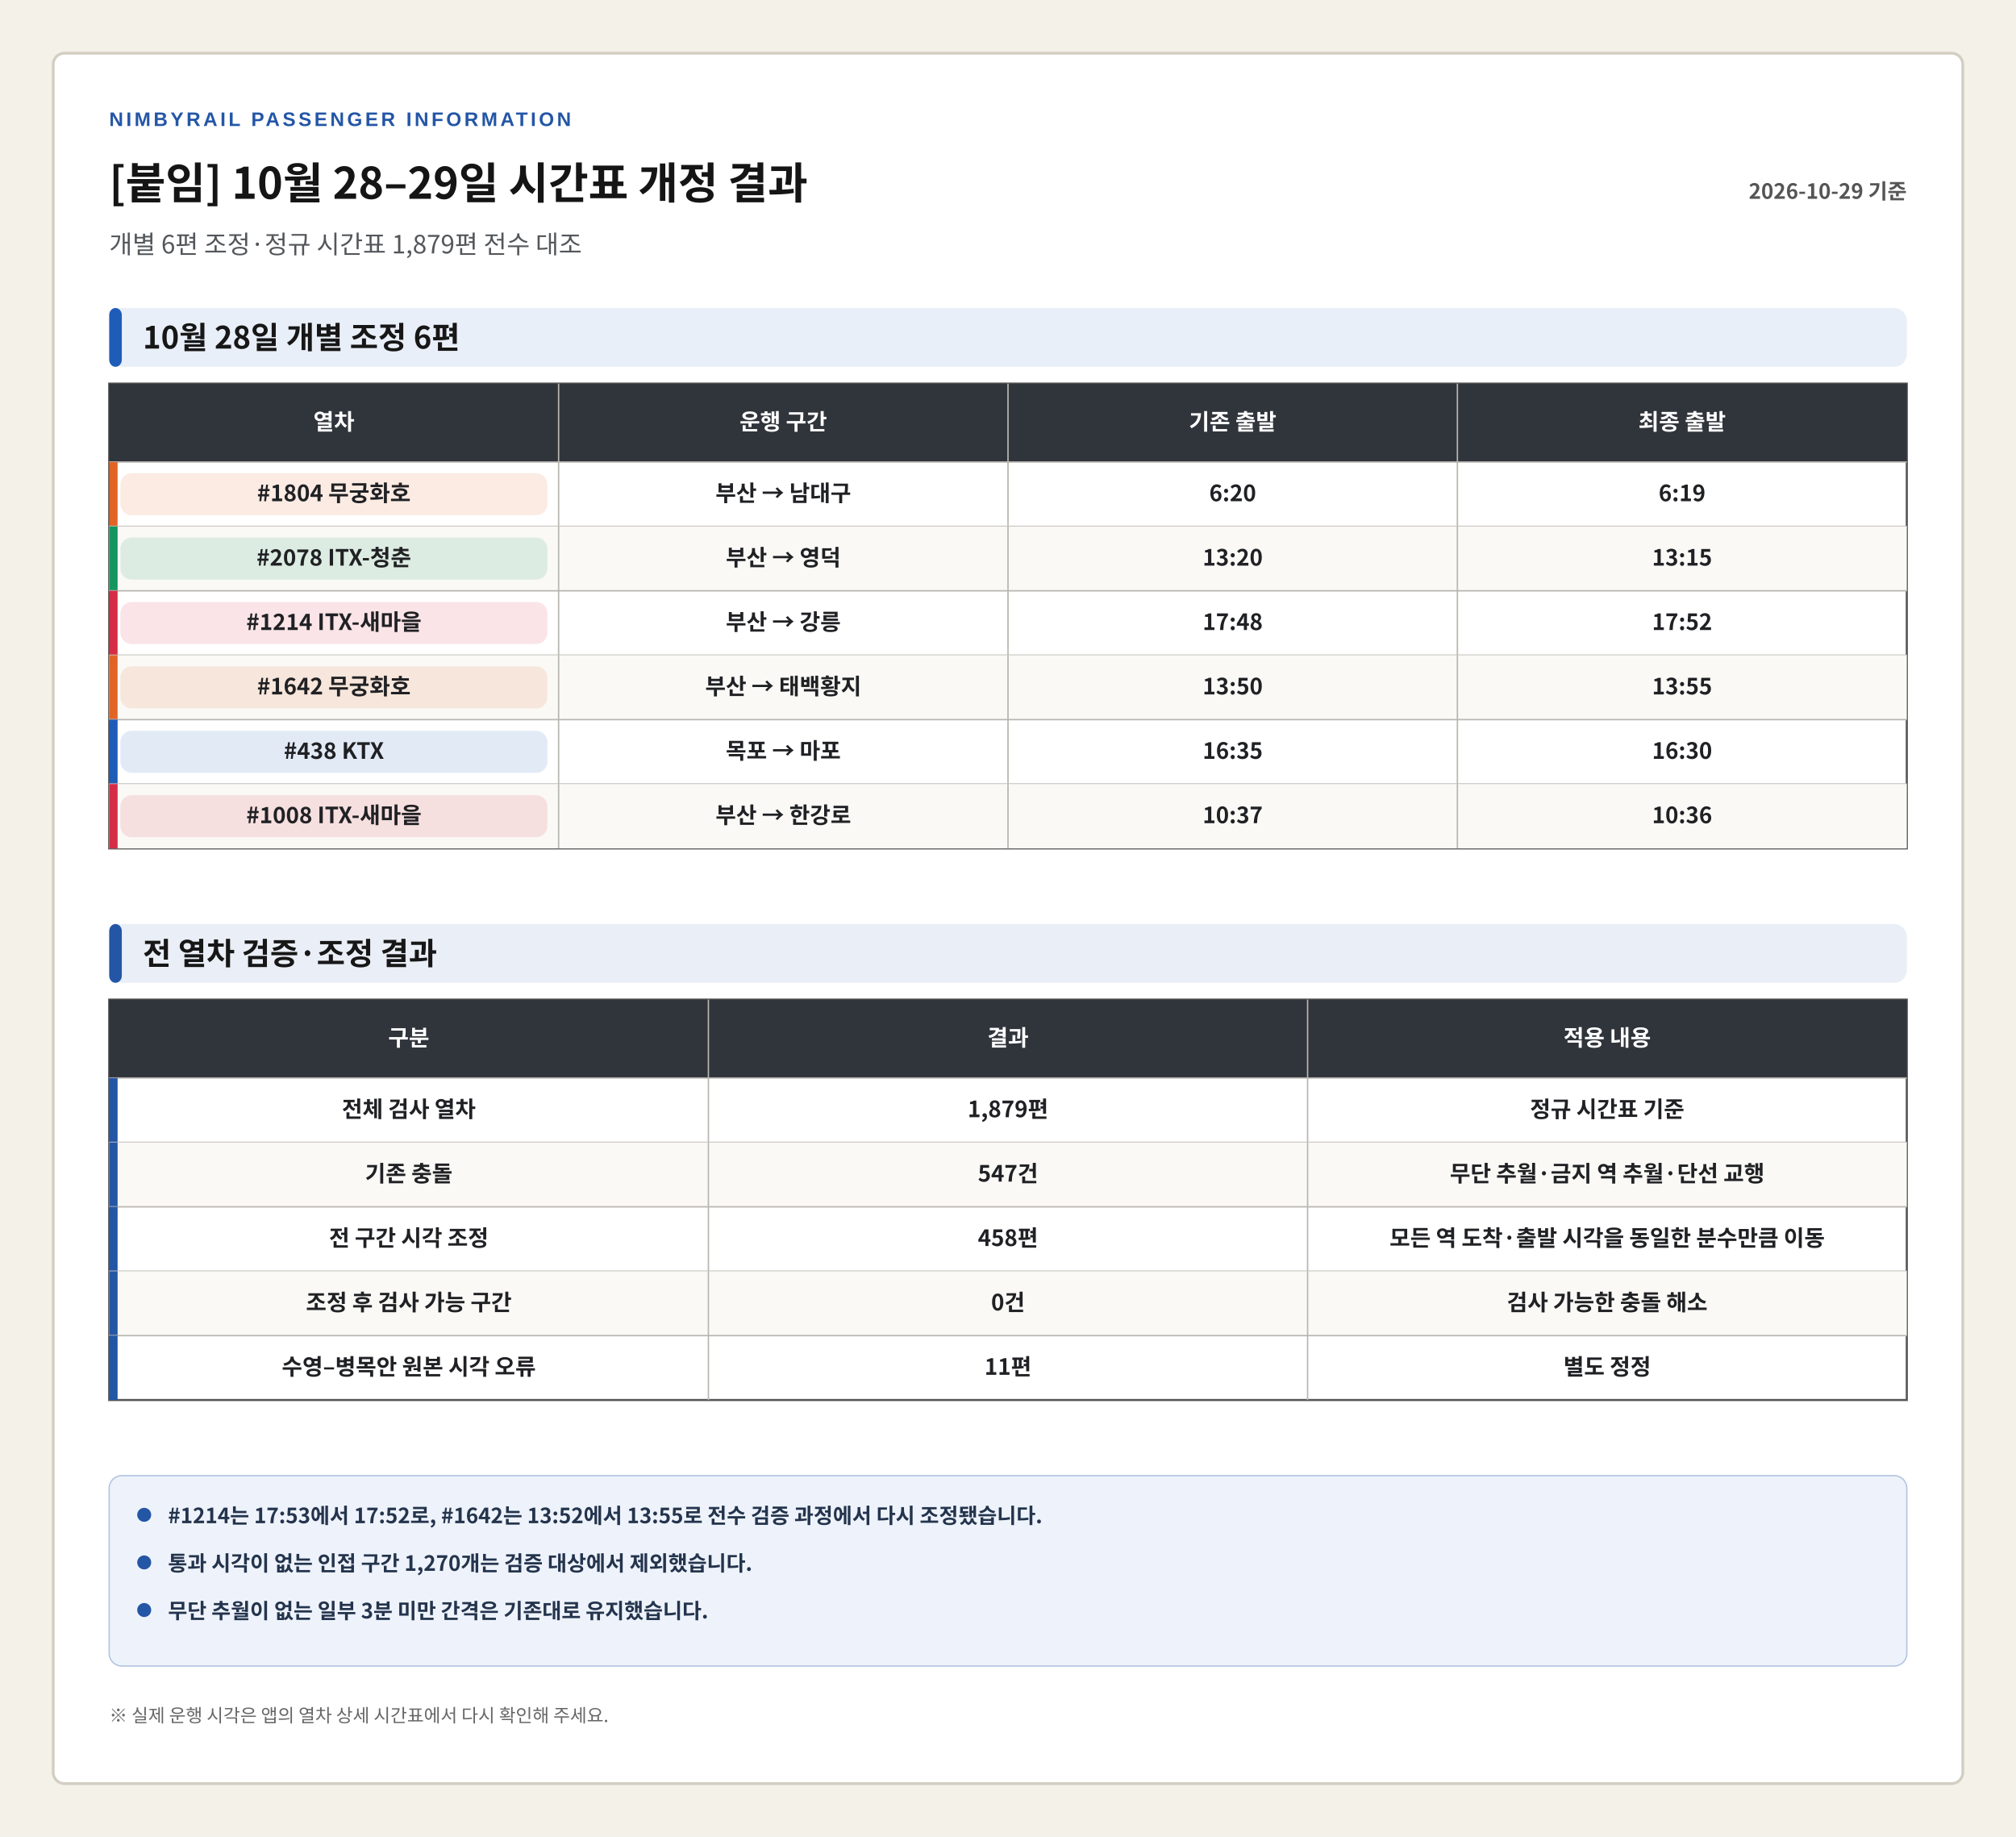
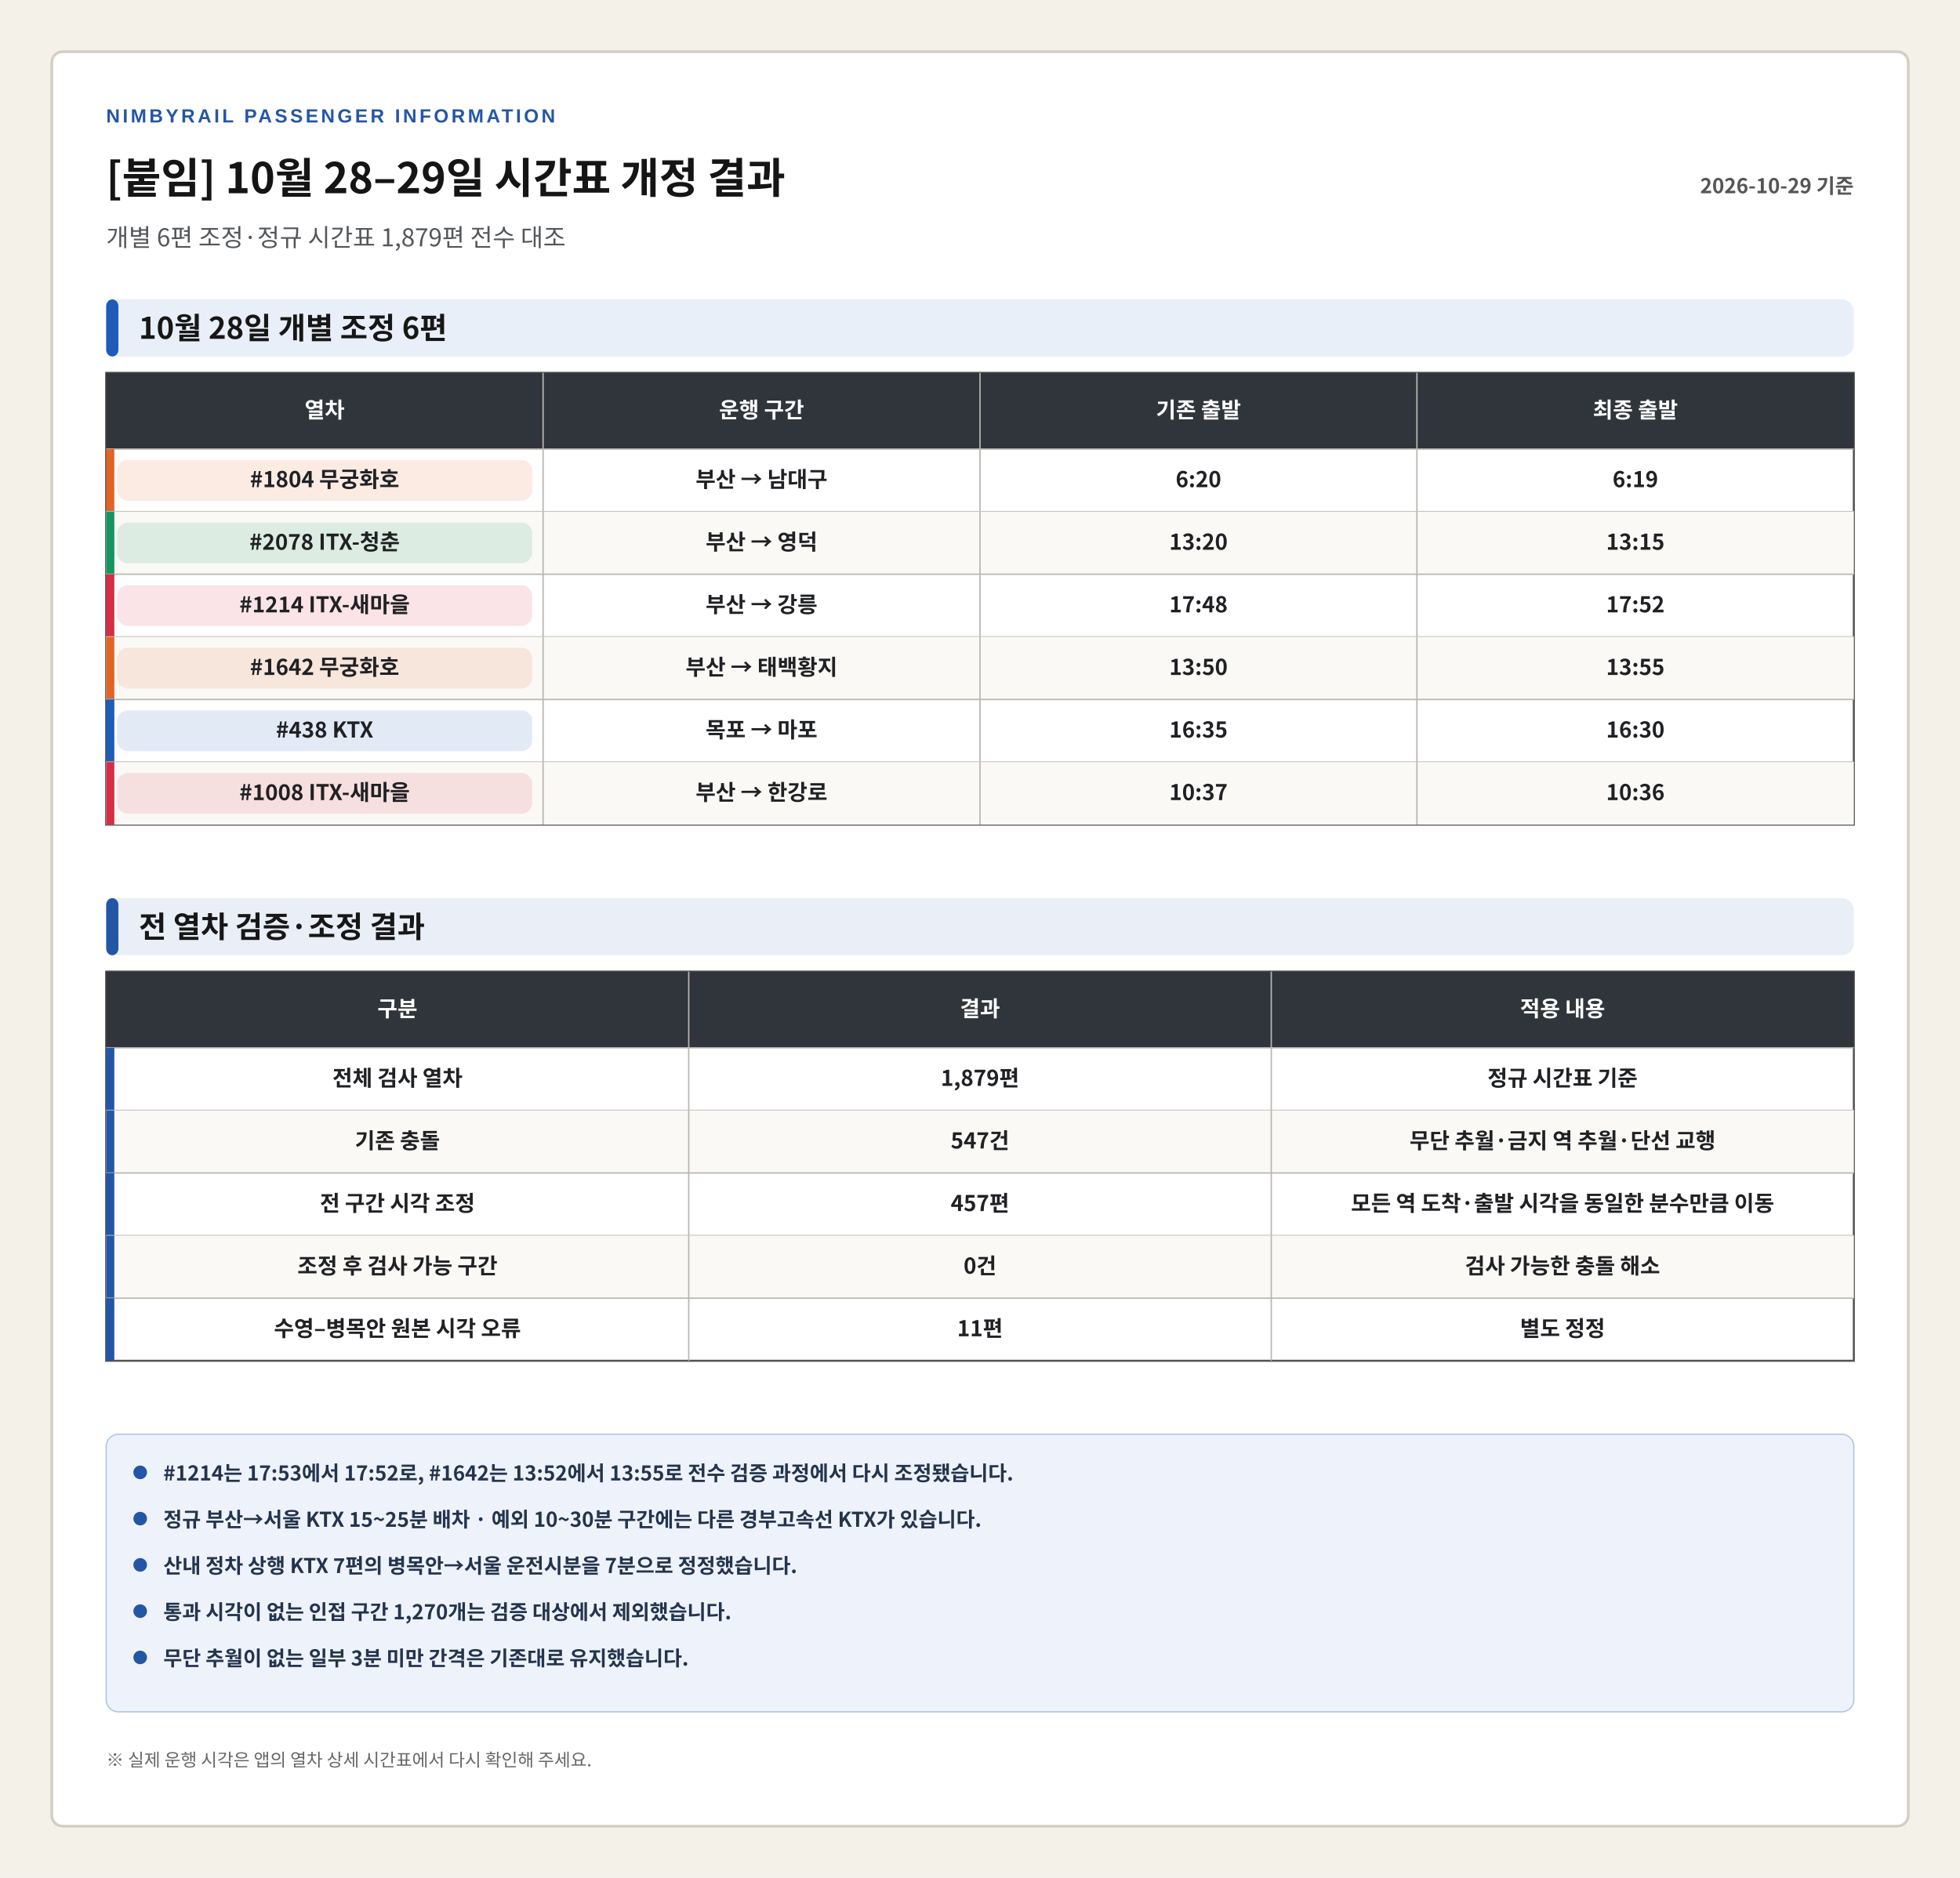
- <svg xmlns="http://www.w3.org/2000/svg" width="1440" height="1312" viewBox="0 0 1440 1312">
+ <svg xmlns="http://www.w3.org/2000/svg" width="1440" height="1380" viewBox="0 0 1440 1380">
  <style>
    .brand{font:700 14px Arial,sans-serif;letter-spacing:2px;fill:#2456a6}
    .title{font:800 31px 'Apple SD Gothic Neo','Noto Sans CJK KR',sans-serif;fill:#151515}
    .subtitle{font:500 18px 'Apple SD Gothic Neo','Noto Sans CJK KR',sans-serif;fill:#53565a}
    .date{font:600 15px 'Apple SD Gothic Neo','Noto Sans CJK KR',sans-serif;fill:#555}
    .section{font:800 22px 'Apple SD Gothic Neo','Noto Sans CJK KR',sans-serif;fill:#171717}
    .th{font:850 16px 'Apple SD Gothic Neo','Noto Sans CJK KR',sans-serif}.headerText{fill:#fff}
    .td{font:650 16px 'Apple SD Gothic Neo','Noto Sans CJK KR',sans-serif;fill:#202124}.gradeText{font-weight:850}
    .callout{font:650 15px 'Apple SD Gothic Neo','Noto Sans CJK KR',sans-serif;fill:#24344d}
    .foot{font:500 13px 'Apple SD Gothic Neo','Noto Sans CJK KR',sans-serif;fill:#666}
    .grid{stroke:#b8b6b0;stroke-width:1}
  </style>
-   <rect width="1440" height="1312" fill="#f4f1e9" />
-   <rect x="38" y="38" width="1364" height="1236" rx="8" fill="#fff" stroke="#d3cec2" stroke-width="2" />
+   <rect width="1440" height="1380" fill="#f4f1e9" />
+   <rect x="38" y="38" width="1364" height="1304" rx="8" fill="#fff" stroke="#d3cec2" stroke-width="2" />
  <text x="78" y="90" class="brand">NIMBYRAIL PASSENGER INFORMATION</text>
  <text x="78" y="142" class="title">[붙임] 10월 28–29일 시간표 개정 결과</text>
  <text x="78" y="181" class="subtitle">개별 6편 조정·정규 시간표 1,879편 전수 대조</text>
  <text x="1362" y="142" text-anchor="end" class="date">2026-10-29 기준</text>
  <rect x="78" y="220" width="1284" height="42" rx="9" fill="#1f5cb8" opacity=".10" />
  <rect x="78" y="220" width="9" height="42" rx="5" fill="#1f5cb8" />
  <text x="102" y="249" class="section">10월 28일 개별 조정 6편</text>
  <rect x="78" y="274" width="1284" height="332" fill="#fff" stroke="#555" stroke-width="1.5" />
  <rect x="78" y="274" width="1284" height="56" fill="#30343b" />
  <text x="238.5" y="307" text-anchor="middle" class="th headerText">
    <tspan x="238.5" dy="0">열차</tspan>
  </text>
  <text x="559.5" y="307" text-anchor="middle" class="th headerText">
    <tspan x="559.5" dy="0">운행 구간</tspan>
  </text>
  <line x1="399" y1="274" x2="399" y2="330" class="grid" />
  <text x="880.5" y="307" text-anchor="middle" class="th headerText">
    <tspan x="880.5" dy="0">기존 출발</tspan>
  </text>
  <line x1="720" y1="274" x2="720" y2="330" class="grid" />
  <text x="1201.5" y="307" text-anchor="middle" class="th headerText">
    <tspan x="1201.5" dy="0">최종 출발</tspan>
  </text>
  <line x1="1041" y1="274" x2="1041" y2="330" class="grid" />
  <line x1="78" y1="330" x2="1362" y2="330" class="grid" />
  <rect x="78" y="330" width="6" height="46" fill="#e16425" />
  <rect x="86" y="338" width="305" height="30" rx="8" fill="#e16425" opacity=".13" />
  <text x="238.5" y="358" text-anchor="middle" class="td gradeText">
    <tspan x="238.5" dy="0">#1804 무궁화호</tspan>
  </text>
  <text x="559.5" y="358" text-anchor="middle" class="td">
    <tspan x="559.5" dy="0">부산 → 남대구</tspan>
  </text>
  <line x1="399" y1="330" x2="399" y2="376" class="grid" />
  <text x="880.5" y="358" text-anchor="middle" class="td">
    <tspan x="880.5" dy="0">6:20</tspan>
  </text>
  <line x1="720" y1="330" x2="720" y2="376" class="grid" />
  <text x="1201.5" y="358" text-anchor="middle" class="td">
    <tspan x="1201.5" dy="0">6:19</tspan>
  </text>
  <line x1="1041" y1="330" x2="1041" y2="376" class="grid" />
  <line x1="78" y1="376" x2="1362" y2="376" class="grid" />
  <rect x="78" y="376" width="1284" height="46" fill="#faf9f6" />
  <rect x="78" y="376" width="6" height="46" fill="#15955f" />
  <rect x="86" y="384" width="305" height="30" rx="8" fill="#15955f" opacity=".13" />
  <text x="238.5" y="404" text-anchor="middle" class="td gradeText">
    <tspan x="238.5" dy="0">#2078 ITX-청춘</tspan>
  </text>
  <text x="559.5" y="404" text-anchor="middle" class="td">
    <tspan x="559.5" dy="0">부산 → 영덕</tspan>
  </text>
  <line x1="399" y1="376" x2="399" y2="422" class="grid" />
  <text x="880.5" y="404" text-anchor="middle" class="td">
    <tspan x="880.5" dy="0">13:20</tspan>
  </text>
  <line x1="720" y1="376" x2="720" y2="422" class="grid" />
  <text x="1201.5" y="404" text-anchor="middle" class="td">
    <tspan x="1201.5" dy="0">13:15</tspan>
  </text>
  <line x1="1041" y1="376" x2="1041" y2="422" class="grid" />
  <line x1="78" y1="422" x2="1362" y2="422" class="grid" />
  <rect x="78" y="422" width="6" height="46" fill="#d52d45" />
  <rect x="86" y="430" width="305" height="30" rx="8" fill="#d52d45" opacity=".13" />
  <text x="238.5" y="450" text-anchor="middle" class="td gradeText">
    <tspan x="238.5" dy="0">#1214 ITX-새마을</tspan>
  </text>
  <text x="559.5" y="450" text-anchor="middle" class="td">
    <tspan x="559.5" dy="0">부산 → 강릉</tspan>
  </text>
  <line x1="399" y1="422" x2="399" y2="468" class="grid" />
  <text x="880.5" y="450" text-anchor="middle" class="td">
    <tspan x="880.5" dy="0">17:48</tspan>
  </text>
  <line x1="720" y1="422" x2="720" y2="468" class="grid" />
  <text x="1201.5" y="450" text-anchor="middle" class="td">
    <tspan x="1201.5" dy="0">17:52</tspan>
  </text>
  <line x1="1041" y1="422" x2="1041" y2="468" class="grid" />
  <line x1="78" y1="468" x2="1362" y2="468" class="grid" />
  <rect x="78" y="468" width="1284" height="46" fill="#faf9f6" />
  <rect x="78" y="468" width="6" height="46" fill="#e16425" />
  <rect x="86" y="476" width="305" height="30" rx="8" fill="#e16425" opacity=".13" />
  <text x="238.5" y="496" text-anchor="middle" class="td gradeText">
    <tspan x="238.5" dy="0">#1642 무궁화호</tspan>
  </text>
  <text x="559.5" y="496" text-anchor="middle" class="td">
    <tspan x="559.5" dy="0">부산 → 태백황지</tspan>
  </text>
  <line x1="399" y1="468" x2="399" y2="514" class="grid" />
  <text x="880.5" y="496" text-anchor="middle" class="td">
    <tspan x="880.5" dy="0">13:50</tspan>
  </text>
  <line x1="720" y1="468" x2="720" y2="514" class="grid" />
  <text x="1201.5" y="496" text-anchor="middle" class="td">
    <tspan x="1201.5" dy="0">13:55</tspan>
  </text>
  <line x1="1041" y1="468" x2="1041" y2="514" class="grid" />
  <line x1="78" y1="514" x2="1362" y2="514" class="grid" />
  <rect x="78" y="514" width="6" height="46" fill="#1f5cb8" />
  <rect x="86" y="522" width="305" height="30" rx="8" fill="#1f5cb8" opacity=".13" />
  <text x="238.5" y="542" text-anchor="middle" class="td gradeText">
    <tspan x="238.5" dy="0">#438 KTX</tspan>
  </text>
  <text x="559.5" y="542" text-anchor="middle" class="td">
    <tspan x="559.5" dy="0">목포 → 마포</tspan>
  </text>
  <line x1="399" y1="514" x2="399" y2="560" class="grid" />
  <text x="880.5" y="542" text-anchor="middle" class="td">
    <tspan x="880.5" dy="0">16:35</tspan>
  </text>
  <line x1="720" y1="514" x2="720" y2="560" class="grid" />
  <text x="1201.5" y="542" text-anchor="middle" class="td">
    <tspan x="1201.5" dy="0">16:30</tspan>
  </text>
  <line x1="1041" y1="514" x2="1041" y2="560" class="grid" />
  <line x1="78" y1="560" x2="1362" y2="560" class="grid" />
  <rect x="78" y="560" width="1284" height="46" fill="#faf9f6" />
  <rect x="78" y="560" width="6" height="46" fill="#d52d45" />
  <rect x="86" y="568" width="305" height="30" rx="8" fill="#d52d45" opacity=".13" />
  <text x="238.5" y="588" text-anchor="middle" class="td gradeText">
    <tspan x="238.5" dy="0">#1008 ITX-새마을</tspan>
  </text>
  <text x="559.5" y="588" text-anchor="middle" class="td">
    <tspan x="559.5" dy="0">부산 → 한강로</tspan>
  </text>
  <line x1="399" y1="560" x2="399" y2="606" class="grid" />
  <text x="880.5" y="588" text-anchor="middle" class="td">
    <tspan x="880.5" dy="0">10:37</tspan>
  </text>
  <line x1="720" y1="560" x2="720" y2="606" class="grid" />
  <text x="1201.5" y="588" text-anchor="middle" class="td">
    <tspan x="1201.5" dy="0">10:36</tspan>
  </text>
  <line x1="1041" y1="560" x2="1041" y2="606" class="grid" />
  <rect x="78" y="660" width="1284" height="42" rx="9" fill="#2456a6" opacity=".10" />
  <rect x="78" y="660" width="9" height="42" rx="5" fill="#2456a6" />
  <text x="102" y="689" class="section">전 열차 검증·조정 결과</text>
  <rect x="78" y="714" width="1284" height="286" fill="#fff" stroke="#555" stroke-width="1.5" />
  <rect x="78" y="714" width="1284" height="56" fill="#30343b" />
  <text x="292" y="747" text-anchor="middle" class="th headerText">
    <tspan x="292" dy="0">구분</tspan>
  </text>
  <text x="720" y="747" text-anchor="middle" class="th headerText">
    <tspan x="720" dy="0">결과</tspan>
  </text>
  <line x1="506" y1="714" x2="506" y2="770" class="grid" />
  <text x="1148" y="747" text-anchor="middle" class="th headerText">
    <tspan x="1148" dy="0">적용 내용</tspan>
  </text>
  <line x1="934" y1="714" x2="934" y2="770" class="grid" />
  <line x1="78" y1="770" x2="1362" y2="770" class="grid" />
  <rect x="78" y="770" width="6" height="46" fill="#2456a6" />
  <text x="292" y="798" text-anchor="middle" class="td">
    <tspan x="292" dy="0">전체 검사 열차</tspan>
  </text>
  <text x="720" y="798" text-anchor="middle" class="td">
    <tspan x="720" dy="0">1,879편</tspan>
  </text>
  <line x1="506" y1="770" x2="506" y2="816" class="grid" />
  <text x="1148" y="798" text-anchor="middle" class="td">
    <tspan x="1148" dy="0">정규 시간표 기준</tspan>
  </text>
  <line x1="934" y1="770" x2="934" y2="816" class="grid" />
  <line x1="78" y1="816" x2="1362" y2="816" class="grid" />
  <rect x="78" y="816" width="1284" height="46" fill="#faf9f6" />
  <rect x="78" y="816" width="6" height="46" fill="#2456a6" />
  <text x="292" y="844" text-anchor="middle" class="td">
    <tspan x="292" dy="0">기존 충돌</tspan>
  </text>
  <text x="720" y="844" text-anchor="middle" class="td">
    <tspan x="720" dy="0">547건</tspan>
  </text>
  <line x1="506" y1="816" x2="506" y2="862" class="grid" />
  <text x="1148" y="844" text-anchor="middle" class="td">
    <tspan x="1148" dy="0">무단 추월·금지 역 추월·단선 교행</tspan>
  </text>
  <line x1="934" y1="816" x2="934" y2="862" class="grid" />
  <line x1="78" y1="862" x2="1362" y2="862" class="grid" />
  <rect x="78" y="862" width="6" height="46" fill="#2456a6" />
  <text x="292" y="890" text-anchor="middle" class="td">
    <tspan x="292" dy="0">전 구간 시각 조정</tspan>
  </text>
  <text x="720" y="890" text-anchor="middle" class="td">
-     <tspan x="720" dy="0">458편</tspan>
+     <tspan x="720" dy="0">457편</tspan>
  </text>
  <line x1="506" y1="862" x2="506" y2="908" class="grid" />
  <text x="1148" y="890" text-anchor="middle" class="td">
    <tspan x="1148" dy="0">모든 역 도착·출발 시각을 동일한 분수만큼 이동</tspan>
  </text>
  <line x1="934" y1="862" x2="934" y2="908" class="grid" />
  <line x1="78" y1="908" x2="1362" y2="908" class="grid" />
  <rect x="78" y="908" width="1284" height="46" fill="#faf9f6" />
  <rect x="78" y="908" width="6" height="46" fill="#2456a6" />
  <text x="292" y="936" text-anchor="middle" class="td">
    <tspan x="292" dy="0">조정 후 검사 가능 구간</tspan>
  </text>
  <text x="720" y="936" text-anchor="middle" class="td">
    <tspan x="720" dy="0">0건</tspan>
  </text>
  <line x1="506" y1="908" x2="506" y2="954" class="grid" />
  <text x="1148" y="936" text-anchor="middle" class="td">
    <tspan x="1148" dy="0">검사 가능한 충돌 해소</tspan>
  </text>
  <line x1="934" y1="908" x2="934" y2="954" class="grid" />
  <line x1="78" y1="954" x2="1362" y2="954" class="grid" />
  <rect x="78" y="954" width="6" height="46" fill="#2456a6" />
  <text x="292" y="982" text-anchor="middle" class="td">
    <tspan x="292" dy="0">수영–병목안 원본 시각 오류</tspan>
  </text>
  <text x="720" y="982" text-anchor="middle" class="td">
    <tspan x="720" dy="0">11편</tspan>
  </text>
  <line x1="506" y1="954" x2="506" y2="1000" class="grid" />
  <text x="1148" y="982" text-anchor="middle" class="td">
    <tspan x="1148" dy="0">별도 정정</tspan>
  </text>
  <line x1="934" y1="954" x2="934" y2="1000" class="grid" />
-   <rect x="78" y="1054" width="1284" height="136" rx="9" fill="#eef3fb" stroke="#b6c7e2" />
+   <rect x="78" y="1054" width="1284" height="204" rx="9" fill="#eef3fb" stroke="#b6c7e2" />
  <circle cx="103" cy="1082" r="5" fill="#2456a6" />
  <text x="120" y="1088" class="callout">#1214는 17:53에서 17:52로, #1642는 13:52에서 13:55로 전수 검증 과정에서 다시 조정됐습니다.</text>
  <circle cx="103" cy="1116" r="5" fill="#2456a6" />
-   <text x="120" y="1122" class="callout">통과 시각이 없는 인접 구간 1,270개는 검증 대상에서 제외했습니다.</text>
+   <text x="120" y="1122" class="callout">정규 부산→서울 KTX 15~25분 배차 · 예외 10~30분 구간에는 다른 경부고속선 KTX가 있습니다.</text>
  <circle cx="103" cy="1150" r="5" fill="#2456a6" />
-   <text x="120" y="1156" class="callout">무단 추월이 없는 일부 3분 미만 간격은 기존대로 유지했습니다.</text>
-   <text x="78" y="1230" class="foot">※ 실제 운행 시각은 앱의 열차 상세 시간표에서 다시 확인해 주세요.</text>
+   <text x="120" y="1156" class="callout">산내 정차 상행 KTX 7편의 병목안→서울 운전시분을 7분으로 정정했습니다.</text>
+   <circle cx="103" cy="1184" r="5" fill="#2456a6" />
+   <text x="120" y="1190" class="callout">통과 시각이 없는 인접 구간 1,270개는 검증 대상에서 제외했습니다.</text>
+   <circle cx="103" cy="1218" r="5" fill="#2456a6" />
+   <text x="120" y="1224" class="callout">무단 추월이 없는 일부 3분 미만 간격은 기존대로 유지했습니다.</text>
+   <text x="78" y="1298" class="foot">※ 실제 운행 시각은 앱의 열차 상세 시간표에서 다시 확인해 주세요.</text>
</svg>
